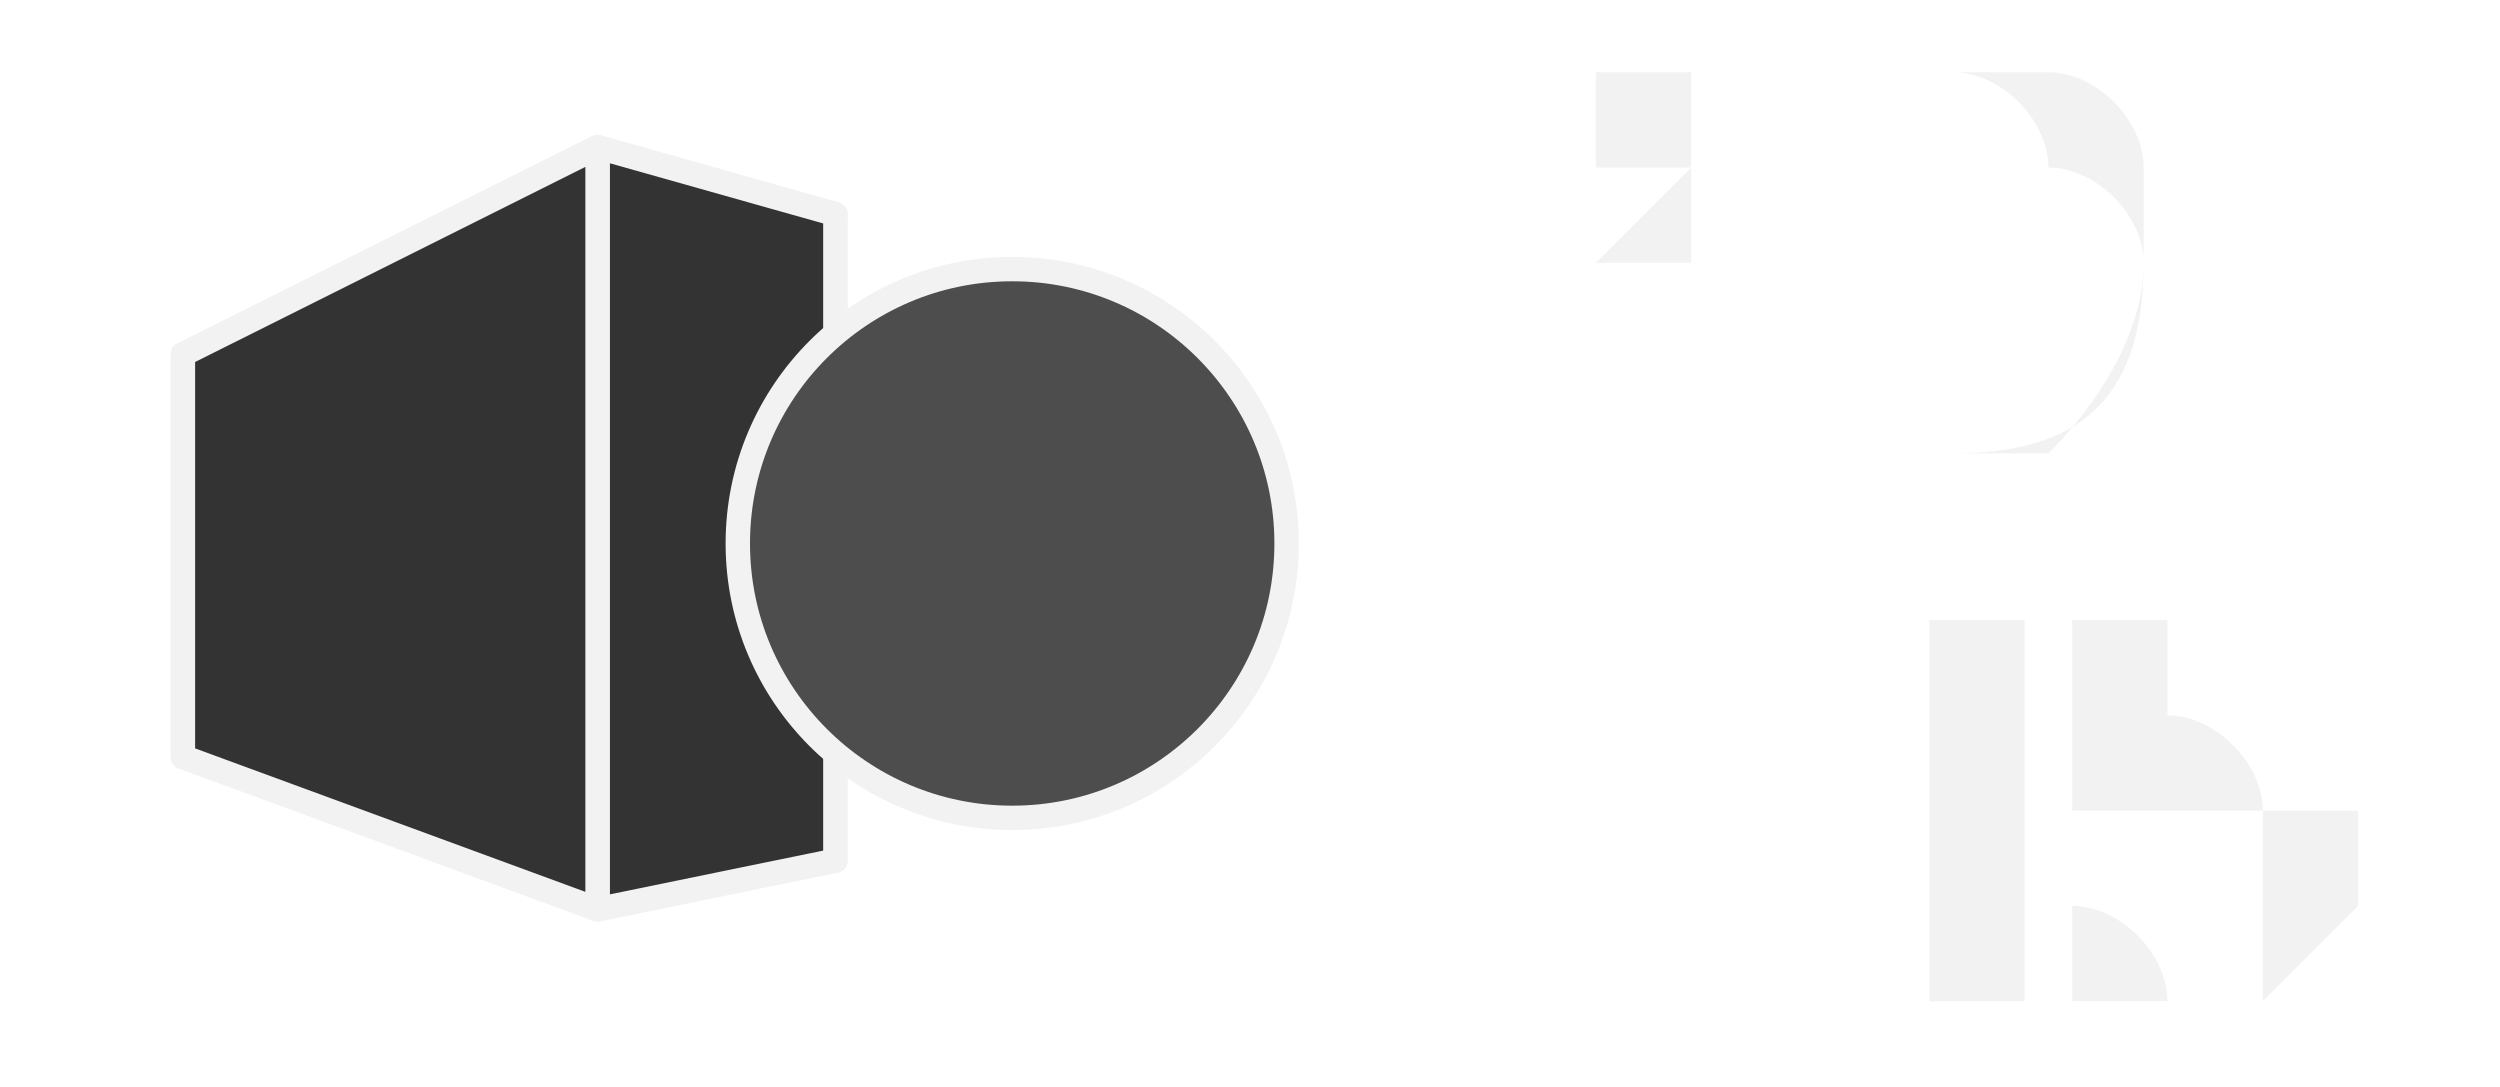
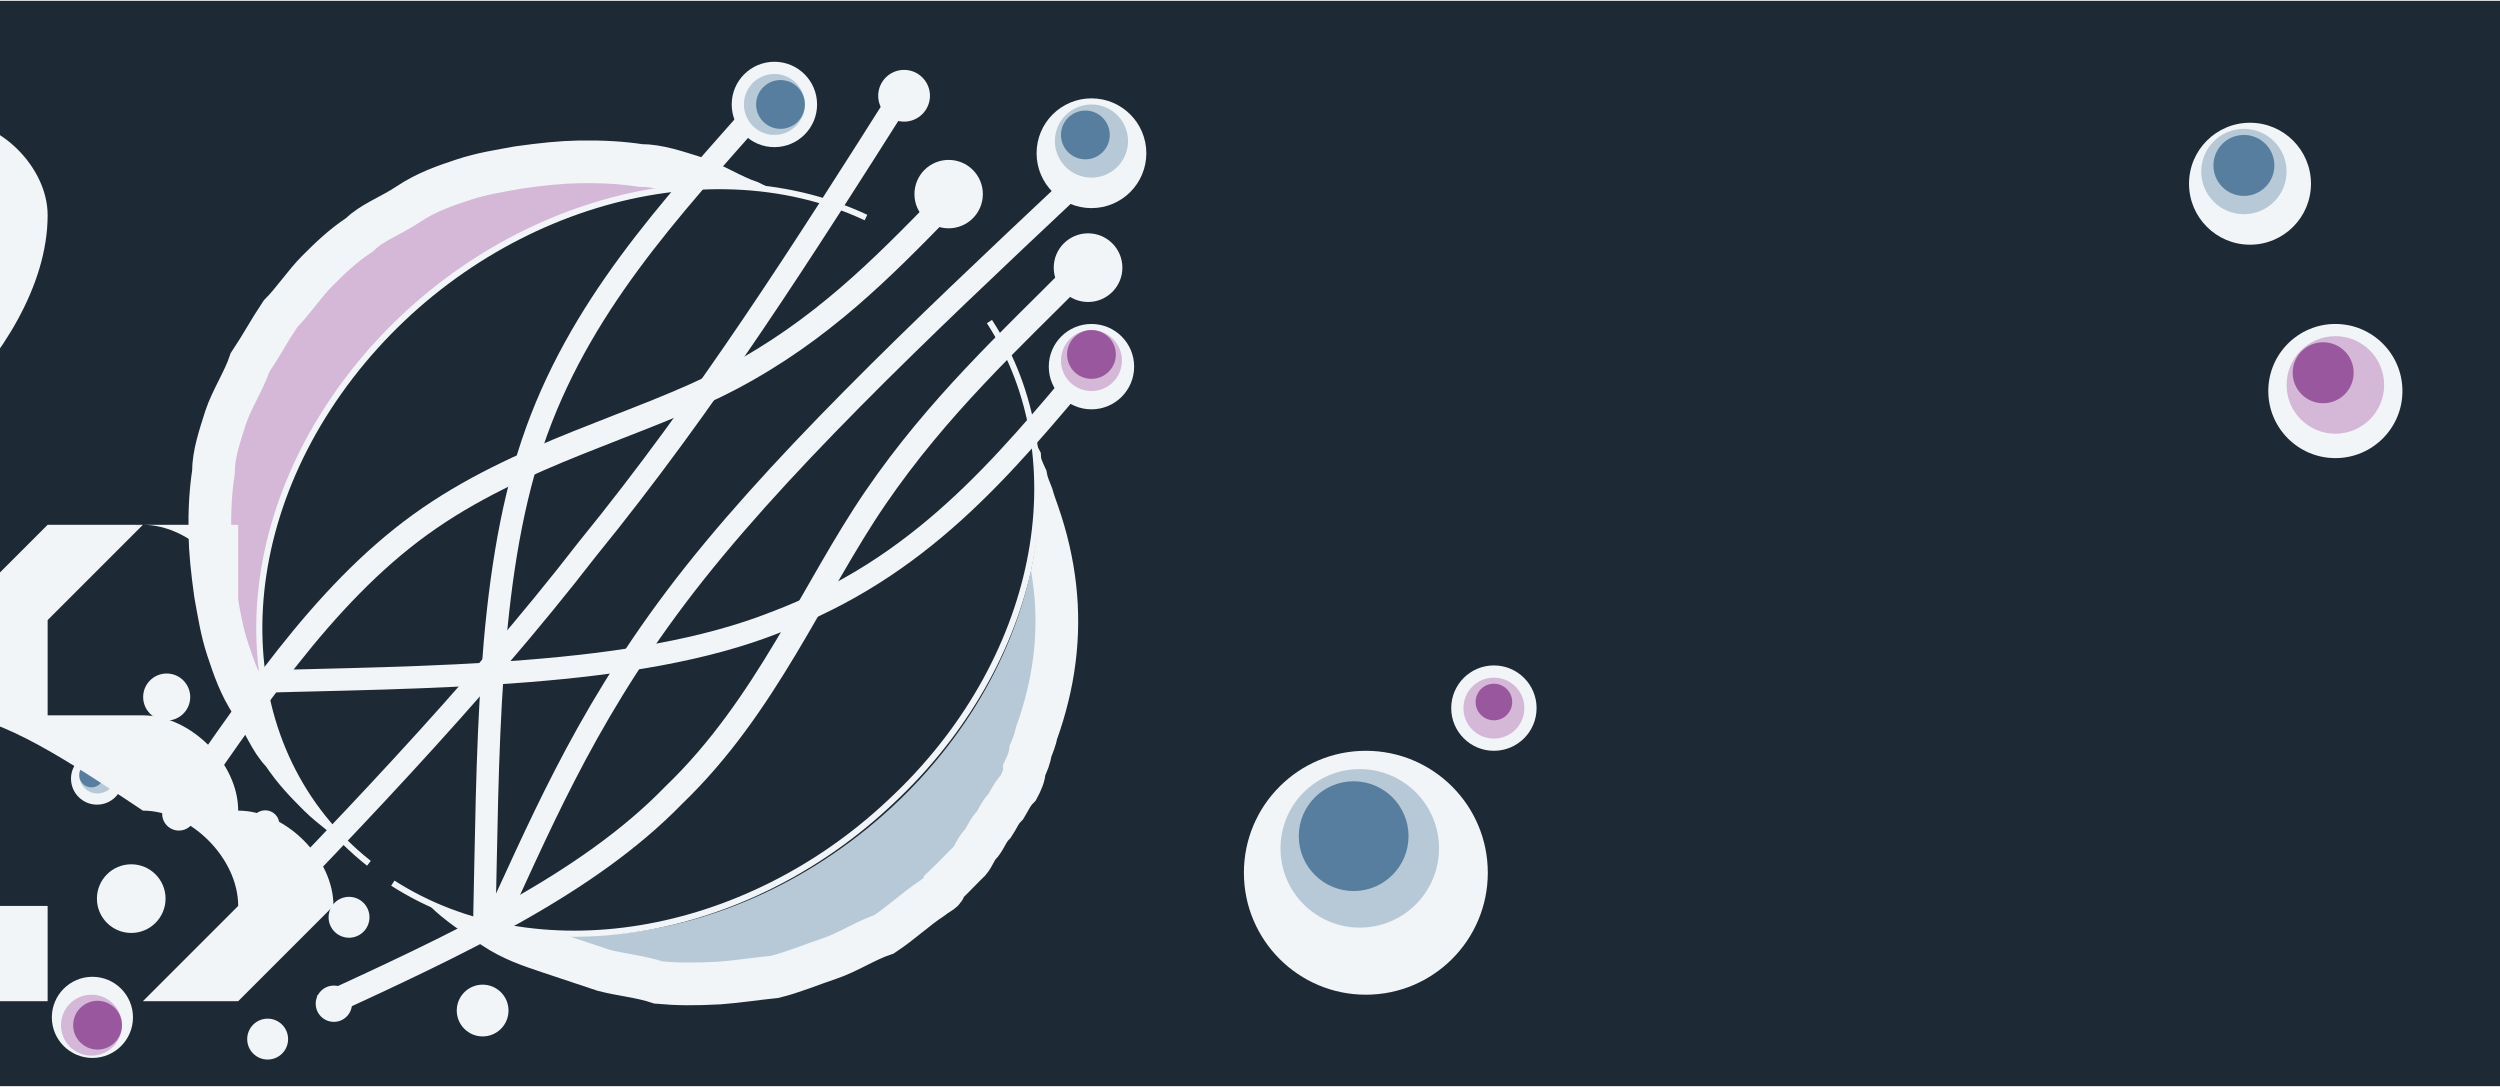
<svg xmlns="http://www.w3.org/2000/svg" width="460" height="200" viewBox="0 0 0.41 0.178" version="1.1" id="svg1">
  <defs id="defs1">
    </defs>
  <g id="layer1">
-     <g id="g1" style="fill:#333333;stroke:#f2f2f2;stroke-width:0.004;stroke-dasharray:none">
-       <path id="path6" style="fill:#333333;fill-rule:evenodd;stroke:#f2f2f2;stroke-width:0.004;stroke-linejoin:round;stroke-dasharray:none" d="M 0.058,0.061 0.137,0.035 v 0.106 L 0.058,0.121 Z" points="0.137,0.035 0.137,0.141 0.058,0.121 0.058,0.061 " />
-       <path id="path1" style="fill:#333333;fill-rule:evenodd;stroke:#f2f2f2;stroke-width:0.004;stroke-linejoin:round;stroke-dasharray:none" d="M 0.03,0.058 V 0.124 l 0.028,-0.002 V 0.061 Z" points="0.03,0.124 0.058,0.121 0.058,0.061 0.03,0.058 " />
-       <path id="path5" style="fill:#333333;fill-rule:evenodd;stroke:#f2f2f2;stroke-width:0.004;stroke-linejoin:round;stroke-dasharray:none" d="M 0.03,0.124 0.098,0.149 0.137,0.141 0.058,0.121 Z" points="0.098,0.149 0.137,0.141 0.058,0.121 0.03,0.124 " />
-       <path id="path2" style="fill:#333333;fill-rule:evenodd;stroke:#f2f2f2;stroke-width:0.004;stroke-linejoin:round;stroke-dasharray:none" d="M 0.03,0.058 0.098,0.024 0.137,0.035 0.058,0.061 Z" points="0.098,0.024 0.137,0.035 0.058,0.061 0.03,0.058 " />
-       <path id="path4" style="fill:#333333;fill-rule:evenodd;stroke:#f2f2f2;stroke-width:0.004;stroke-linejoin:round;stroke-dasharray:none" d="M 0.098,0.024 V 0.149 L 0.137,0.141 V 0.035 Z" points="0.098,0.149 0.137,0.141 0.137,0.035 0.098,0.024 " />
-       <path id="path3" style="fill:#333333;fill-rule:evenodd;stroke:#f2f2f2;stroke-width:0.004;stroke-linejoin:round;stroke-dasharray:none" d="M 0.03,0.058 0.098,0.024 V 0.149 L 0.03,0.124 Z" points="0.098,0.024 0.098,0.149 0.03,0.124 0.03,0.058 " />
+     <rect style="fill:#1d2a35;fill-opacity:1;stroke:#000000;stroke-width:0;stroke-dasharray:none;stroke-dashoffset:0" id="rect28" width="0.41" height="0.178" x="9.463752e-10" y="3.5593963e-09" />
+     <path d="m 0.067,0.14 0.006,0.006 c 0.002,0.002 0.005,0.004 0.008,0.006 0.003,0.002 0.006,0.003 0.009,0.004 0.003,0.001 0.006,0.002 0.009,0.003 0.003,7.7507e-4 0.006,0.001 0.009,0.002 0.003,2.7942e-4 0.006,3.0759e-4 0.01,8.431e-5 0.003,-2.236e-4 0.006,-6.9796e-4 0.009,-0.001 0.003,-7.2048e-4 0.006,-0.002 0.009,-0.003 0.003,-0.001 0.006,-0.003 0.009,-0.004 0.003,-0.002 0.005,-0.004 0.008,-0.006 8.4532e-4,-7.1023e-4 0.002,-0.001 0.002,-0.002 8.0703e-4,-7.5497e-4 0.002,-0.002 0.002,-0.002 7.6411e-4,-7.9721e-4 0.002,-0.002 0.002,-0.002 7.2009e-4,-8.3769e-4 0.001,-0.002 0.002,-0.003 6.7424e-4,-8.7562e-4 0.001,-0.002 0.002,-0.003 6.2489e-4,-9.1035e-4 0.001,-0.002 0.002,-0.003 5.75e-4,-9.4237e-4 0.001,-0.002 0.002,-0.003 5.2282e-4,-9.7367e-4 0.001,-0.002 0.001,-0.003 4.697e-4,-9.9951e-4 9.1226e-4,-0.002 0.001,-0.003 4.1503e-4,-0.001 8.0225e-4,-0.002 0.001,-0.003 3.591e-4,-0.001 6.8976e-4,-0.002 9.9175e-4,-0.003 3.0167e-4,-0.001 5.7449e-4,-0.002 8.1817e-4,-0.003 2.4432e-4,-0.001 4.5941e-4,-0.002 6.4506e-4,-0.003 1.851e-4,-0.001 3.4067e-4,-0.002 4.6655e-4,-0.003 1.2602e-4,-0.001 2.2231e-4,-0.002 2.8876e-4,-0.003 6.66e-5,-0.001 1.0333e-4,-0.002 1.1014e-4,-0.003 6.72e-6,-0.001 -1.644e-5,-0.002 -6.947e-5,-0.003 -5.328e-5,-0.001 -1.3647e-4,-0.002 -2.4948e-4,-0.003 -1.1284e-4,-0.001 -2.5541e-4,-0.002 -4.2758e-4,-0.003 -1.7169e-4,-0.001 -3.7287e-4,-0.002 -6.0333e-4,-0.003 -2.303e-4,-0.001 -4.8979e-4,-0.002 -7.7818e-4,-0.003 -2.8907e-4,-0.001 -6.0701e-4,-0.002 -9.5344e-4,-0.003 -3.4632e-4,-0.001 -7.2099e-4,-0.002 -0.001,-0.003 -4.0228e-4,-0.001 -8.3201e-4,-0.002 -0.001,-0.003 -4.5821e-4,-0.001 -9.4399e-4,-0.002 -0.001,-0.003 -5.1142e-4,-9.7917e-4 -0.001,-0.002 -0.002,-0.003 -5.6349e-4,-9.4981e-4 -0.001,-0.002 -0.002,-0.003" style="fill:#b7c9d7;stroke:#f2f5f8;stroke-width:0.007;stroke-dasharray:none;fill-opacity:1;stroke-opacity:1" id="path34" />
+     <path d="m 0.129,0.036 -0.006,-0.003 c -0.003,-0.001 -0.006,-0.003 -0.009,-0.004 -0.003,-9.3677e-4 -0.006,-0.002 -0.009,-0.002 -0.003,-4.4624e-4 -0.006,-6.4234e-4 -0.01,-5.8651e-4 -0.003,5.653e-5 -0.006,3.6473e-4 -0.01,9.2171e-4 -0.003,5.5614e-4 -0.006,0.001 -0.009,0.002 -0.003,0.001 -0.006,0.002 -0.009,0.004 -0.003,0.002 -0.006,0.003 -0.008,0.005 -0.003,0.002 -0.005,0.004 -0.007,0.006 -0.002,0.002 -0.004,0.005 -0.006,0.007 -0.002,0.003 -0.003,0.005 -0.005,0.008 -0.001,0.003 -0.003,0.006 -0.004,0.009 -9.3684e-4,0.003 -0.002,0.006 -0.002,0.009 -4.4612e-4,0.003 -6.4223e-4,0.006 -5.8653e-4,0.01 5.631e-5,0.003 3.6434e-4,0.006 9.2121e-4,0.01 5.5599e-4,0.003 0.001,0.006 0.002,0.009 0.001,0.003 0.002,0.006 0.004,0.009 0.002,0.003 0.003,0.006 0.005,0.008 0.002,0.003 0.004,0.005 0.006,0.007 0.002,0.002 0.005,0.004 0.007,0.006" style="fill:#d5b7d7;stroke:#f2f5f8;stroke-width:0.007;stroke-dasharray:none;fill-opacity:1;stroke-opacity:1" id="path36" />
+     <ellipse style="fill:#1d2a35;fill-opacity:1;stroke:none;stroke-width:0.001;stroke-dasharray:none;stroke-dashoffset:0" id="path73" transform="rotate(141)" ry="0.056" rx="0.068" cy="-0.139" cx="-0.025" />
+     <path style="fill:#1d2a35;fill-opacity:1;stroke:#f2f5f8;stroke-width:0.001;stroke-dasharray:none;stroke-dashoffset:0;stroke-opacity:1" id="ellipse74" transform="rotate(141)" d="m -0.093,-0.143 a 0.068,0.056 0 0 1 0.062,-0.051 0.068,0.056 0 0 1 0.072,0.041" />
+     <path style="fill:none;stroke:#f2f5f8;stroke-width:0.004;stroke-linecap:butt;stroke-linejoin:miter;stroke-dasharray:none;stroke-opacity:1" d="M 0.046,0.149 C 0.058,0.128 0.07,0.107 0.086,0.094 0.102,0.08 0.122,0.074 0.138,0.065 c 0.016,-0.009 0.028,-0.02 0.04,-0.03" id="path31-9" transform="matrix(0.08625592,-0.9859097,-0.9860034,-0.08626412,0.1957665,0.2231648)" />
+     <path style="fill:#1d2a35;fill-opacity:1;stroke:#f2f5f8;stroke-width:0.001;stroke-dasharray:none;stroke-dashoffset:0;stroke-opacity:1" id="ellipse75" transform="rotate(141)" d="m 0.042,-0.148 a 0.068,0.056 0 0 1 -0.048,0.064 0.068,0.056 0 0 1 -0.082,-0.033" />
+     <path style="fill:none;stroke:#f2f5f8;stroke-width:0.004;stroke-linecap:butt;stroke-linejoin:miter;stroke-dasharray:none;stroke-opacity:1" d="M 0.041,0.134 C 0.052,0.115 0.062,0.096 0.077,0.083 0.092,0.07 0.111,0.064 0.125,0.055 0.139,0.046 0.148,0.035 0.157,0.024" id="path31" transform="matrix(1.00812,0.0881991,-0.08816329,1.007711,-0.00140507,-0.00451429)" />
+     <path style="fill:none;stroke:#f2f5f8;stroke-width:0.004;stroke-linecap:butt;stroke-linejoin:miter;stroke-dasharray:none;stroke-opacity:1" d="M 0.086,0.155 C 0.093,0.136 0.099,0.116 0.114,0.092 0.129,0.068 0.153,0.041 0.178,0.013" id="path38" transform="matrix(0.9145763,0.08001506,-0.08002619,0.9147035,0.01399252,0.00449927)" />
+     <path style="fill:none;stroke:#f2f5f8;stroke-width:0.004;stroke-linecap:butt;stroke-linejoin:miter;stroke-dasharray:none;stroke-opacity:1" d="M 0.085,0.154 C 0.083,0.123 0.08,0.092 0.086,0.067 0.092,0.042 0.107,0.023 0.121,0.004" id="path40" transform="matrix(0.9145763,0.08001506,-0.08002619,0.9147035,0.01399252,0.00449927)" />
+     <path style="fill:none;stroke:#f2f5f8;stroke-width:0.004;stroke-linecap:butt;stroke-linejoin:miter;stroke-dasharray:none;stroke-opacity:1" d="M 0.022,0.149 C 0.044,0.122 0.066,0.095 0.084,0.067 0.103,0.039 0.118,0.01 0.133,-0.019" id="path40-7" transform="matrix(0.9145763,0.08001506,-0.08002619,0.9147035,0.02483706,0.02194946)" />
+     <path style="fill:none;stroke:#f2f5f8;stroke-width:0.004;stroke-linecap:butt;stroke-linejoin:miter;stroke-dasharray:none;stroke-opacity:1" d="m 0.037,0.114 c 0.035,-0.004 0.071,-0.007 0.095,-0.019 0.025,-0.012 0.038,-0.031 0.052,-0.051" id="path41" transform="matrix(0.9145763,0.08001506,-0.08002619,0.9147035,0.01399252,0.00449927)" />
+     <circle style="fill:#f2f5f8;fill-opacity:1;stroke:none;stroke-width:0.004;stroke-dasharray:none;stroke-dashoffset:0" id="path72" cx="0.179" cy="0.025" r="0.009" />
+     <circle style="fill:#b7c9d7;fill-opacity:1;stroke:none;stroke-width:0.004;stroke-dasharray:none;stroke-dashoffset:0" id="path72-9" cx="0.179" cy="0.023" r="0.006" />
+     <circle style="fill:#577e9e;fill-opacity:1;stroke:none;stroke-width:0.004;stroke-dasharray:none;stroke-dashoffset:0" id="path72-9-0" cx="0.178" cy="0.022" r="0.004" />
+     <circle style="fill:#f2f5f8;fill-opacity:1;stroke:none;stroke-width:0.004;stroke-dasharray:none;stroke-dashoffset:0" id="path72-3" cx="0.224" cy="0.143" r="0.02" />
+     <circle style="fill:#b7c9d7;fill-opacity:1;stroke:none;stroke-width:0.004;stroke-dasharray:none;stroke-dashoffset:0" id="path72-9-00" cx="0.223" cy="0.139" r="0.013" />
+     <circle style="fill:#577e9e;fill-opacity:1;stroke:none;stroke-width:0.004;stroke-dasharray:none;stroke-dashoffset:0" id="path72-9-0-3" cx="0.222" cy="0.137" r="0.009" />
+     <circle style="fill:#f2f5f8;fill-opacity:1;stroke:none;stroke-width:0.004;stroke-dasharray:none;stroke-dashoffset:0" id="path72-3-2" cx="0.369" cy="0.03" r="0.01" />
+     <circle style="fill:#b7c9d7;fill-opacity:1;stroke:none;stroke-width:0.004;stroke-dasharray:none;stroke-dashoffset:0" id="path72-9-00-3" cx="0.368" cy="0.028" r="0.007" />
+     <circle style="fill:#577e9e;fill-opacity:1;stroke:none;stroke-width:0.004;stroke-dasharray:none;stroke-dashoffset:0" id="path72-9-0-3-1" cx="0.368" cy="0.027" r="0.005" />
+     <g id="g72-2-7" transform="matrix(0.4715477,0,0,0.4715477,0.1331799,-0.05940141)" style="stroke-width:2.121;fill:#f2f5f8;fill-opacity:1">
+       <circle style="fill:#f2f5f8;fill-opacity:1;stroke:none;stroke-width:0.008;stroke-dasharray:none;stroke-dashoffset:0" id="path72-1-4" cx="0.032" cy="0.159" r="0.009" />
    </g>
-     <circle style="fill:#4d4d4d;stroke:#f2f2f2;stroke-width:0.004;stroke-dasharray:none" id="path7" cx="0.166" cy="-0.089" transform="scale(1,-1)" r="0.045" />
-     <text xml:space="preserve" style="font-size:0.095px;line-height:1.25;font-family:'Bodoni MT';-inkscape-font-specification:'Bodoni MT';stroke-width:0.001;fill:#f2f2f2" x="0.232" y="0.076" id="text10">
-       <tspan id="tspan10" style="font-size:0.095px;stroke-width:0.001;fill:#f2f2f2" x="0.232" y="0.076">PD</tspan>
+     <g id="g72-2-7-9" transform="matrix(0.6232601,0,0,0.6232601,0.1356345,-0.06739506)" style="stroke-width:1.604;fill:#f2f5f8;fill-opacity:1">
+       <circle style="fill:#f2f5f8;fill-opacity:1;stroke:none;stroke-width:0.006;stroke-dasharray:none;stroke-dashoffset:0" id="path72-1-4-4" cx="0.032" cy="0.159" r="0.009" />
+     </g>
+     <circle style="fill:#f2f5f8;fill-opacity:1;stroke:none;stroke-width:0.004;stroke-dasharray:none;stroke-dashoffset:0" id="path72-1-54" cx="0.127" cy="0.017" r="0.007" />
+     <circle style="fill:#b7c9d7;fill-opacity:1;stroke:none;stroke-width:0.004;stroke-dasharray:none;stroke-dashoffset:0" id="path72-9-1-9" cx="0.127" cy="0.017" r="0.005" />
+     <g id="g72-2" transform="matrix(0.6254293,0,0,0.6254293,0.16093,-0.05442667)" style="stroke-width:1.599;fill:#f2f5f8;fill-opacity:1">
+       <circle style="fill:#f2f5f8;fill-opacity:1;stroke:none;stroke-width:0.006;stroke-dasharray:none;stroke-dashoffset:0" id="path72-1" cx="0.028" cy="0.157" r="0.009" />
+     </g>
+     <g id="g72-2-9" transform="matrix(0.6254293,0,0,0.6254293,0.00401143,0.04905062)" style="stroke-width:1.599;fill:#f2f5f8;fill-opacity:1">
+       <circle style="fill:#f2f5f8;fill-opacity:1;stroke:none;stroke-width:0.006;stroke-dasharray:none;stroke-dashoffset:0" id="path72-1-5" cx="0.028" cy="0.157" r="0.009" />
+     </g>
+     <g id="g72-2-9-8" transform="matrix(0.3725752,0,0,0.3725752,0.03346295,0.1117881)" style="stroke-width:2.684;fill:#f2f5f8;fill-opacity:1">
+       <circle style="fill:#f2f5f8;fill-opacity:1;stroke:none;stroke-width:0.01;stroke-dasharray:none;stroke-dashoffset:0" id="path72-1-5-15" cx="0.028" cy="0.157" r="0.009" />
+     </g>
+     <g id="g72-2-9-8-5" transform="matrix(0.3725752,0,0,0.3725752,0.04680958,0.09181006)" style="stroke-width:2.684;fill:#f2f5f8;fill-opacity:1">
+       <circle style="fill:#f2f5f8;fill-opacity:1;stroke:none;stroke-width:0.01;stroke-dasharray:none;stroke-dashoffset:0" id="path72-1-5-15-3" cx="0.028" cy="0.157" r="0.009" />
+     </g>
+     <g id="g72-2-9-8-3" transform="matrix(0.2587908,0,0,0.2587908,0.03624873,0.09445835)" style="stroke-width:3.864;fill:#f2f5f8;fill-opacity:1">
+       <circle style="fill:#f2f5f8;fill-opacity:1;stroke:none;stroke-width:0.014;stroke-dasharray:none;stroke-dashoffset:0" id="path72-1-5-15-1" cx="0.028" cy="0.157" r="0.009" />
+     </g>
+     <g id="g72-2-9-8-3-7" transform="matrix(0.4737168,0,0,0.4737168,0.00264456,0.0531958)" style="stroke-width:2.111;fill:#f2f5f8;fill-opacity:1">
+       <circle style="fill:#f2f5f8;fill-opacity:1;stroke:none;stroke-width:0.008;stroke-dasharray:none;stroke-dashoffset:0" id="path72-1-5-15-1-3" cx="0.028" cy="0.157" r="0.009" />
+     </g>
+     <g id="g72-2-9-81" transform="matrix(0.7392136,0,0,0.7392136,-0.00554346,0.05066181)" style="stroke-width:1.353;fill:#f2f5f8;fill-opacity:1">
+       <circle style="fill:#f2f5f8;fill-opacity:1;stroke:none;stroke-width:0.005;stroke-dasharray:none;stroke-dashoffset:0" id="path72-1-5-84" cx="0.028" cy="0.157" r="0.009" />
+     </g>
+     <g id="g72-2-9-4" transform="matrix(0.3304178,0,0,0.3304178,0.04549958,0.1126038)" style="stroke-width:3.026;fill:#f2f5f8;fill-opacity:1">
+       <circle style="fill:#f2f5f8;fill-opacity:1;stroke:none;stroke-width:0.011;stroke-dasharray:none;stroke-dashoffset:0" id="path72-1-5-1" cx="0.028" cy="0.157" r="0.009" />
+     </g>
+     <g id="g72-2-9-4-9" transform="matrix(0.3726842,0,0,0.3726842,0.02348383,0.1007781)" style="stroke-width:2.683;fill:#f2f5f8;fill-opacity:1">
+       <circle style="fill:#f2f5f8;fill-opacity:1;stroke:none;stroke-width:0.01;stroke-dasharray:none;stroke-dashoffset:0" id="path72-1-5-1-7" cx="0.028" cy="0.157" r="0.009" />
+     </g>
+     <g id="g72-2-9-1" transform="matrix(0.4715477,0,0,0.4715477,0.0659488,0.09156496)" style="stroke-width:2.121;fill:#f2f5f8;fill-opacity:1">
+       <circle style="fill:#f2f5f8;fill-opacity:1;stroke:none;stroke-width:0.008;stroke-dasharray:none;stroke-dashoffset:0" id="path72-1-5-8" cx="0.028" cy="0.157" r="0.009" />
+     </g>
+     <g id="g72-2-0" transform="matrix(0.3035986,0,0,0.3035986,0.02083436,0.08568531)" style="stroke-width:3.294;fill:#f2f5f8;fill-opacity:1">
+       <circle style="fill:#f2f5f8;fill-opacity:1;stroke:none;stroke-width:0.012;stroke-dasharray:none;stroke-dashoffset:0" id="path72-1-9" cx="0.028" cy="0.157" r="0.009" />
+     </g>
+     <g id="g72-2-4" transform="matrix(0.428755,0,0,0.428755,0.01533204,0.04686933)" style="stroke-width:2.332;fill:#f2f5f8;fill-opacity:1">
+       <circle style="fill:#f2f5f8;fill-opacity:1;stroke:none;stroke-width:0.008;stroke-dasharray:none;stroke-dashoffset:0" id="path72-1-2" cx="0.028" cy="0.157" r="0.009" />
+     </g>
+     <circle style="fill:#577e9e;fill-opacity:1;stroke:none;stroke-width:0.004;stroke-dasharray:none;stroke-dashoffset:0" id="path72-9-1-9-0" cx="0.128" cy="0.017" r="0.004" />
+     <circle style="fill:#f2f5f8;fill-opacity:1;stroke:none;stroke-width:0.004;stroke-dasharray:none;stroke-dashoffset:0" id="path72-1-54-4" cx="0.179" cy="0.06" r="0.007" />
+     <circle style="fill:#d5b7d7;fill-opacity:1;stroke:none;stroke-width:0.004;stroke-dasharray:none;stroke-dashoffset:0" id="path72-9-1-9-3" cx="0.179" cy="0.059" r="0.005" />
+     <circle style="fill:#99579e;fill-opacity:1;stroke:none;stroke-width:0.004;stroke-dasharray:none;stroke-dashoffset:0" id="path72-9-1-9-0-4" cx="0.179" cy="0.058" r="0.004" />
+     <circle style="fill:#f2f5f8;fill-opacity:1;stroke:none;stroke-width:0.004;stroke-dasharray:none;stroke-dashoffset:0" id="path72-1-54-4-7" cx="0.383" cy="0.064" r="0.011" />
+     <circle style="fill:#d5b7d7;fill-opacity:1;stroke:none;stroke-width:0.004;stroke-dasharray:none;stroke-dashoffset:0" id="path72-9-1-9-3-3" cx="0.383" cy="0.063" r="0.008" />
+     <circle style="fill:#99579e;fill-opacity:1;stroke:none;stroke-width:0.004;stroke-dasharray:none;stroke-dashoffset:0" id="path72-9-1-9-0-4-3" cx="0.381" cy="0.061" r="0.005" />
+     <circle style="fill:#f2f5f8;fill-opacity:1;stroke:none;stroke-width:0.004;stroke-dasharray:none;stroke-dashoffset:0" id="path72-1-54-4-7-3" cx="0.245" cy="0.116" r="0.007" />
+     <circle style="fill:#d5b7d7;fill-opacity:1;stroke:none;stroke-width:0.004;stroke-dasharray:none;stroke-dashoffset:0" id="path72-9-1-9-3-3-5" cx="0.245" cy="0.116" r="0.005" />
+     <circle style="fill:#99579e;fill-opacity:1;stroke:none;stroke-width:0.004;stroke-dasharray:none;stroke-dashoffset:0" id="path72-9-1-9-0-4-3-1" cx="0.245" cy="0.115" r="0.003" />
+     <circle style="fill:#d5b7d7;fill-opacity:1;stroke:none;stroke-width:0.004;stroke-dasharray:none;stroke-dashoffset:0" id="path72-9-1-9-3-1" cx="0.015" cy="0.168" r="0.005" />
+     <circle style="fill:#99579e;fill-opacity:1;stroke:none;stroke-width:0.004;stroke-dasharray:none;stroke-dashoffset:0" id="path72-9-1-9-0-4-5" cx="0.016" cy="0.168" r="0.004" />
+     <rect style="fill:#1d2a35;fill-opacity:1;stroke:#000000;stroke-width:0" id="rect835" width="0.039" height="0.039" x="0.025" y="-0.097" ry="0" />
+     <rect style="fill:#2b3f4f;fill-opacity:1;stroke:#000000;stroke-width:0" id="rect835-9" width="0.039" height="0.039" x="0.064" y="-0.097" ry="0" />
+     <rect style="fill:#3a536a;fill-opacity:1;stroke:#000000;stroke-width:0" id="rect835-2" width="0.039" height="0.039" x="0.103" y="-0.097" ry="0" />
+     <rect style="fill:#486984;fill-opacity:1;stroke:#000000;stroke-width:0" id="rect835-8" width="0.039" height="0.039" x="0.143" y="-0.097" ry="0" />
+     <rect style="fill:#577e9e;fill-opacity:1;stroke:#000000;stroke-width:0" id="rect835-5" width="0.039" height="0.039" x="0.182" y="-0.091" ry="0" />
+     <rect style="fill:#6e92af;fill-opacity:1;stroke:#000000;stroke-width:0" id="rect835-5-7" width="0.039" height="0.039" x="0.221" y="-0.097" ry="0" />
+     <rect style="fill:#82a1ba;fill-opacity:1;stroke:#000000;stroke-width:0" id="rect835-5-6" width="0.039" height="0.039" x="0.26" y="-0.097" ry="0" />
+     <rect style="fill:#9cb5c9;fill-opacity:1;stroke:#000000;stroke-width:0" id="rect835-5-6-7" width="0.039" height="0.039" x="0.3" y="-0.097" ry="0" />
+     <rect style="fill:#b7c9d7;fill-opacity:1;stroke:#000000;stroke-width:0" id="rect835-5-6-7-6" width="0.039" height="0.039" x="0.339" y="-0.091" ry="0" />
+     <rect style="fill:#d1dce6;fill-opacity:1;stroke:#000000;stroke-width:0" id="rect835-5-6-7-4" width="0.039" height="0.039" x="0.378" y="-0.097" ry="0" />
+     <rect style="fill:#331d35;fill-opacity:1;stroke:#000000;stroke-width:0" id="rect835-28" width="0.039" height="0.039" x="0.025" y="-0.136" ry="0" />
+     <rect style="fill:#4d2b4f;fill-opacity:1;stroke:#000000;stroke-width:0" id="rect835-9-1" width="0.039" height="0.039" x="0.064" y="-0.136" ry="0" />
+     <rect style="fill:#673a6a;fill-opacity:1;stroke:#000000;stroke-width:0" id="rect835-2-2" width="0.039" height="0.039" x="0.103" y="-0.136" ry="0" />
+     <rect style="fill:#804884;fill-opacity:1;stroke:#000000;stroke-width:0" id="rect835-8-8" width="0.039" height="0.039" x="0.143" y="-0.141" ry="0" />
+     <rect style="fill:#99579e;fill-opacity:1;stroke:#000000;stroke-width:0" id="rect835-5-5" width="0.039" height="0.039" x="0.182" y="-0.136" ry="0" />
+     <rect style="fill:#ab6eaf;fill-opacity:1;stroke:#000000;stroke-width:0" id="rect835-5-7-7" width="0.039" height="0.039" x="0.221" y="-0.136" ry="0" />
+     <rect style="fill:#b682ba;fill-opacity:1;stroke:#000000;stroke-width:0" id="rect835-5-6-4" width="0.039" height="0.039" x="0.26" y="-0.136" ry="0" />
+     <rect style="fill:#c69cc9;fill-opacity:1;stroke:#000000;stroke-width:0" id="rect835-5-6-7-9" width="0.039" height="0.039" x="0.3" y="-0.141" ry="0" />
+     <rect style="fill:#d5b7d7;fill-opacity:1;stroke:#000000;stroke-width:0" id="rect835-5-6-7-6-3" width="0.039" height="0.039" x="0.339" y="-0.136" ry="0" />
+     <rect style="fill:#e5d1e6;fill-opacity:1;stroke:#000000;stroke-width:0" id="rect835-5-6-7-4-7" width="0.039" height="0.039" x="0.378" y="-0.136" ry="0" />
+     <circle style="fill:#b7c9d7;fill-opacity:1;stroke:none;stroke-width:0.004;stroke-dasharray:none;stroke-dashoffset:0" id="path72-9-8" cx="0.016" cy="0.127" r="0.003" />
+     <circle style="fill:#577e9e;fill-opacity:1;stroke:none;stroke-width:0.004;stroke-dasharray:none;stroke-dashoffset:0" id="path72-9-0-1" cx="0.015" cy="0.127" r="0.002" />
+     <rect style="fill:#f2f5f8;fill-opacity:1;stroke:#000000;stroke-width:0" id="rect835-4" width="0.079" height="0.079" x="-0.074" y="-0.136" ry="0" />
+     <text xml:space="preserve" style="font-style:italic;font-size:0.113px;line-height:1.25;font-family:Monospace;-inkscape-font-specification:'Monospace Italic';text-align:end;text-anchor:end;stroke-width:0.001;stroke:none;stroke-opacity:1;fill:#f2f5f8;fill-opacity:1" x="0.354" y="0.082" id="text75">
+       <tspan id="tspan75" style="font-style:normal;font-variant:normal;font-weight:normal;font-stretch:normal;font-size:0.113px;font-family:Garamond;-inkscape-font-specification:Garamond;stroke-width:0.001;stroke:none;stroke-opacity:1;fill:#f2f5f8;fill-opacity:1" x="0.354" y="0.082">PD</tspan>
    </text>
-     <text xml:space="preserve" style="font-size:0.095px;line-height:1.25;font-family:'Bodoni MT';-inkscape-font-specification:'Bodoni MT';stroke-width:0.001;fill:#f2f2f2" x="0.271" y="0.164" id="text10-6">
-       <tspan id="tspan10-7" style="font-size:0.095px;stroke-width:0.001;fill:#f2f2f2" x="0.271" y="0.164">HS</tspan>
+     <text xml:space="preserve" style="font-style:italic;font-size:0.113px;line-height:1.25;font-family:Monospace;-inkscape-font-specification:'Monospace Italic';text-align:end;text-anchor:end;stroke-width:0.001;stroke:none;stroke-opacity:1;fill:#f2f5f8;fill-opacity:1" x="0.397" y="0.166" id="text75-2">
+       <tspan id="tspan75-5" style="font-style:normal;font-variant:normal;font-weight:normal;font-stretch:normal;font-size:0.113px;font-family:Garamond;-inkscape-font-specification:Garamond;stroke-width:0.001;stroke:none;stroke-opacity:1;fill:#f2f5f8;fill-opacity:1" x="0.397" y="0.166">HS</tspan>
    </text>
  </g>
</svg>
